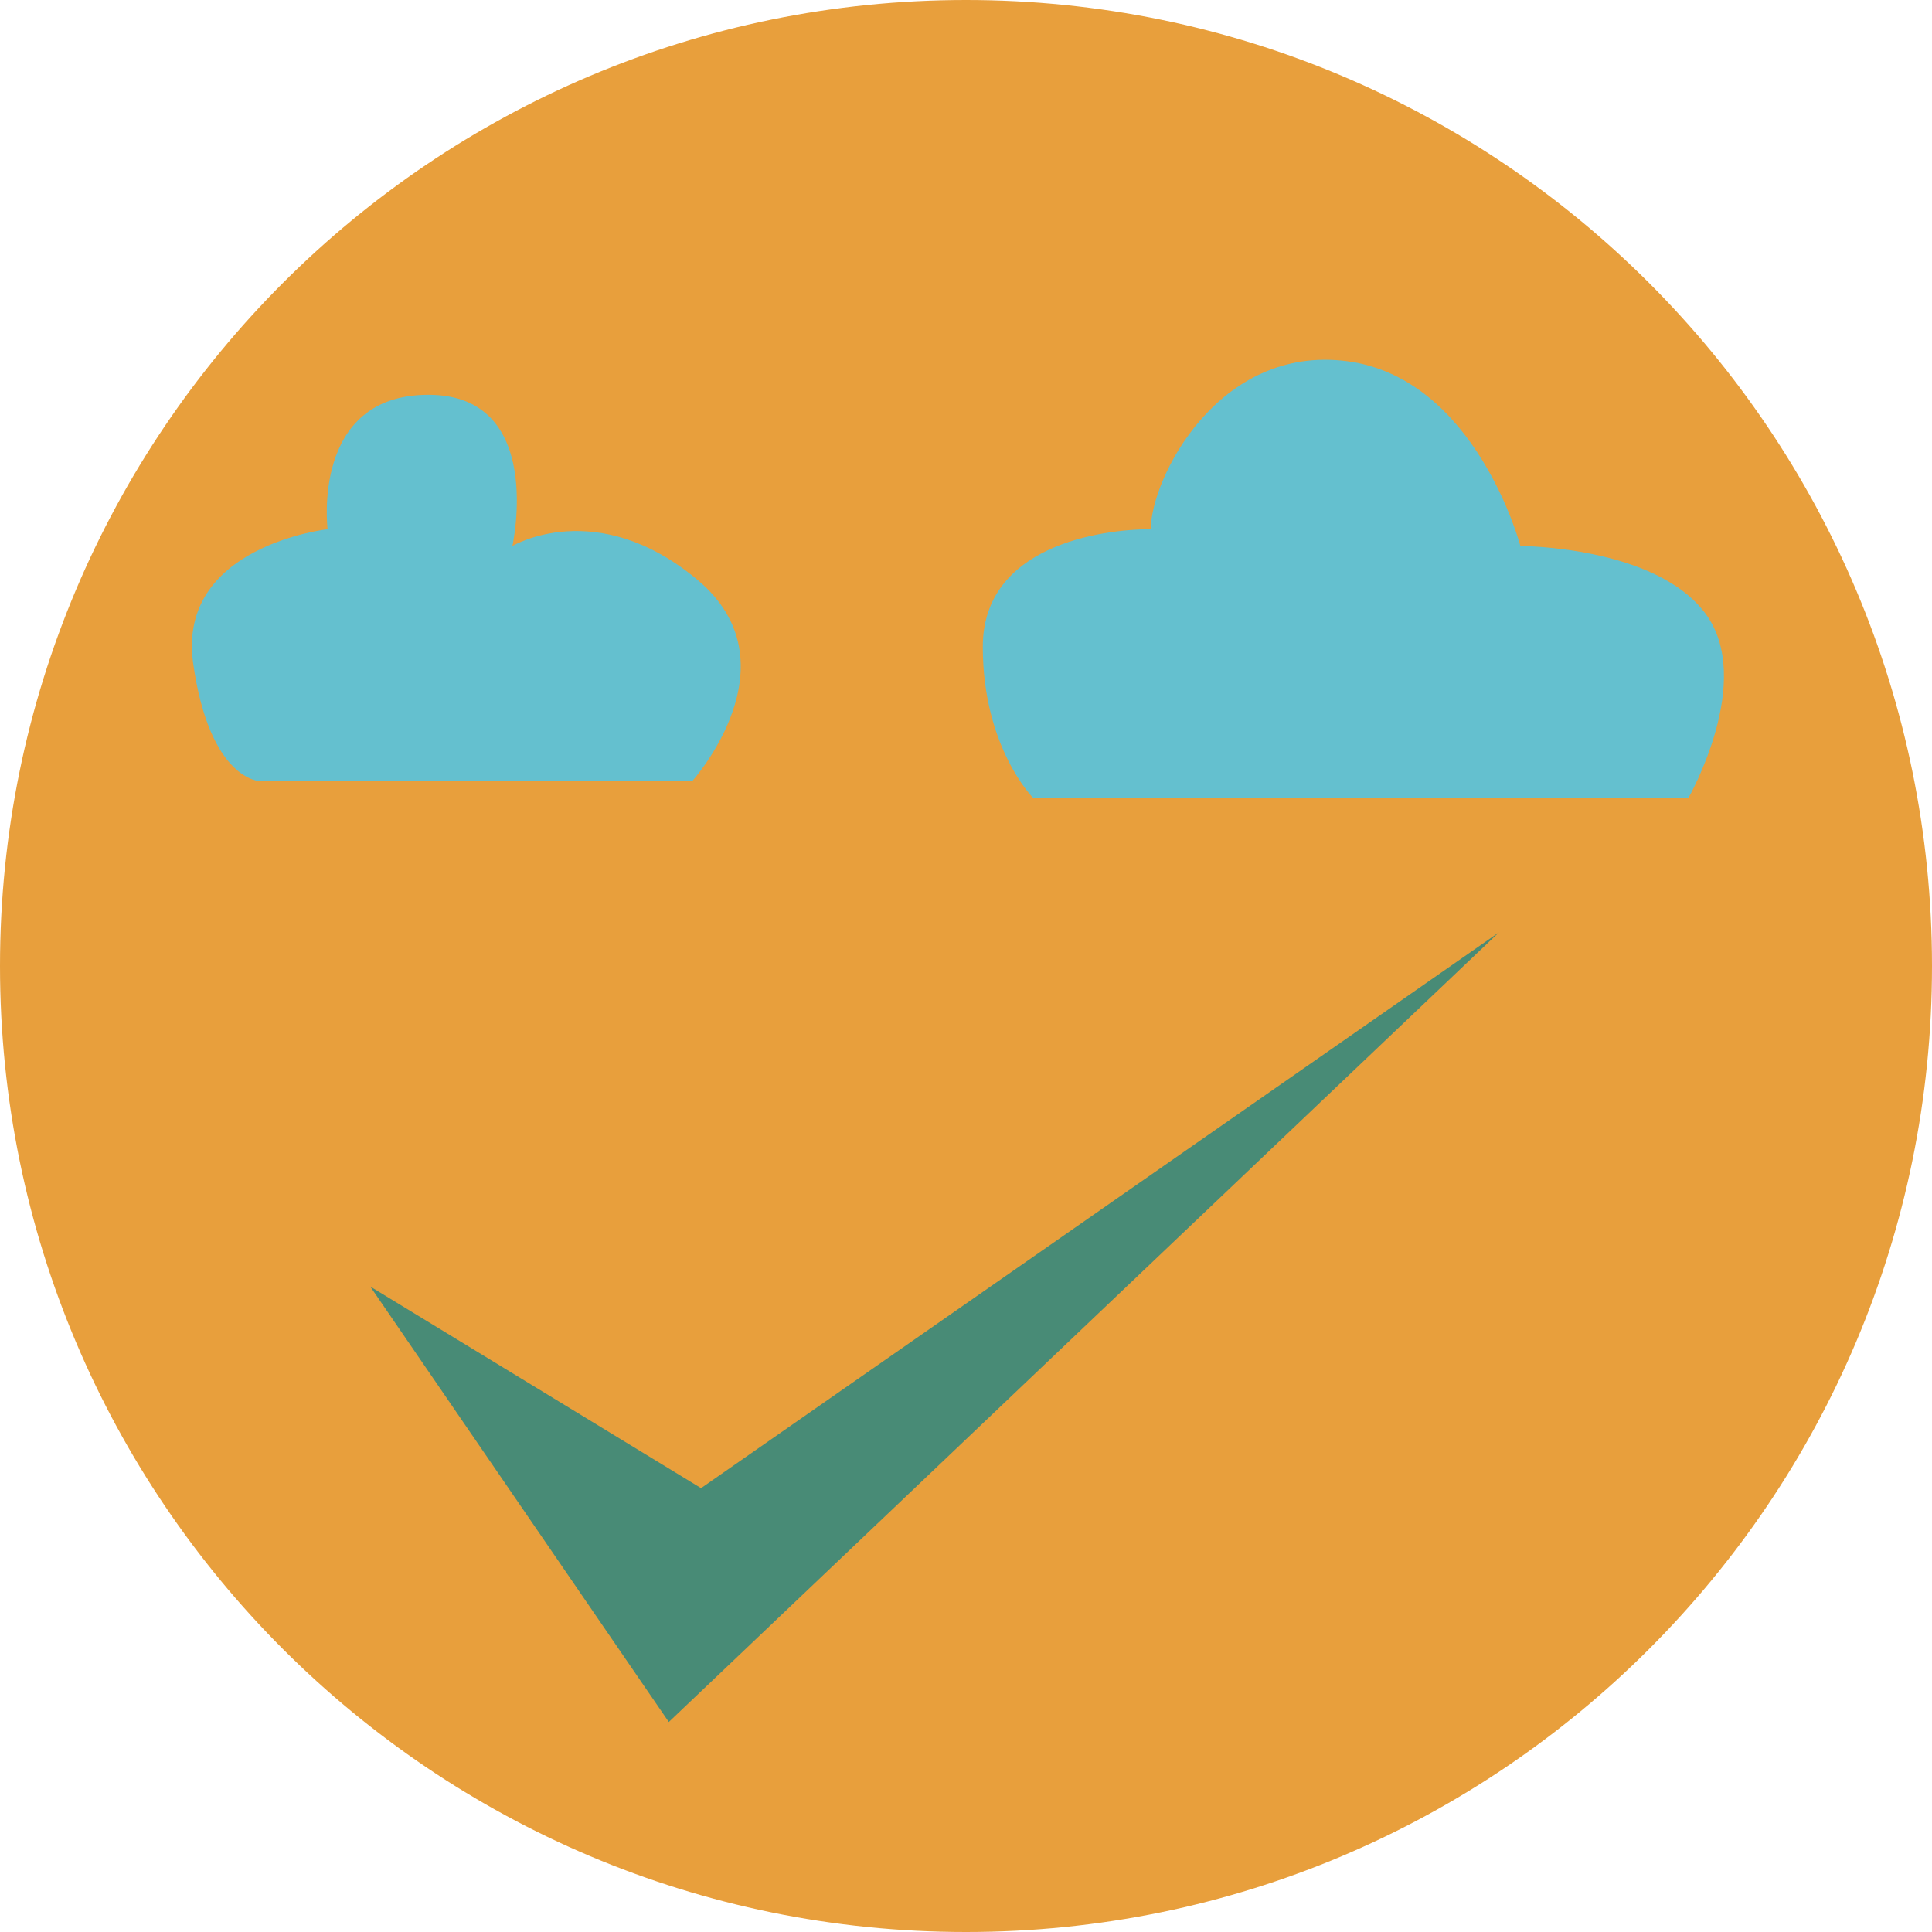
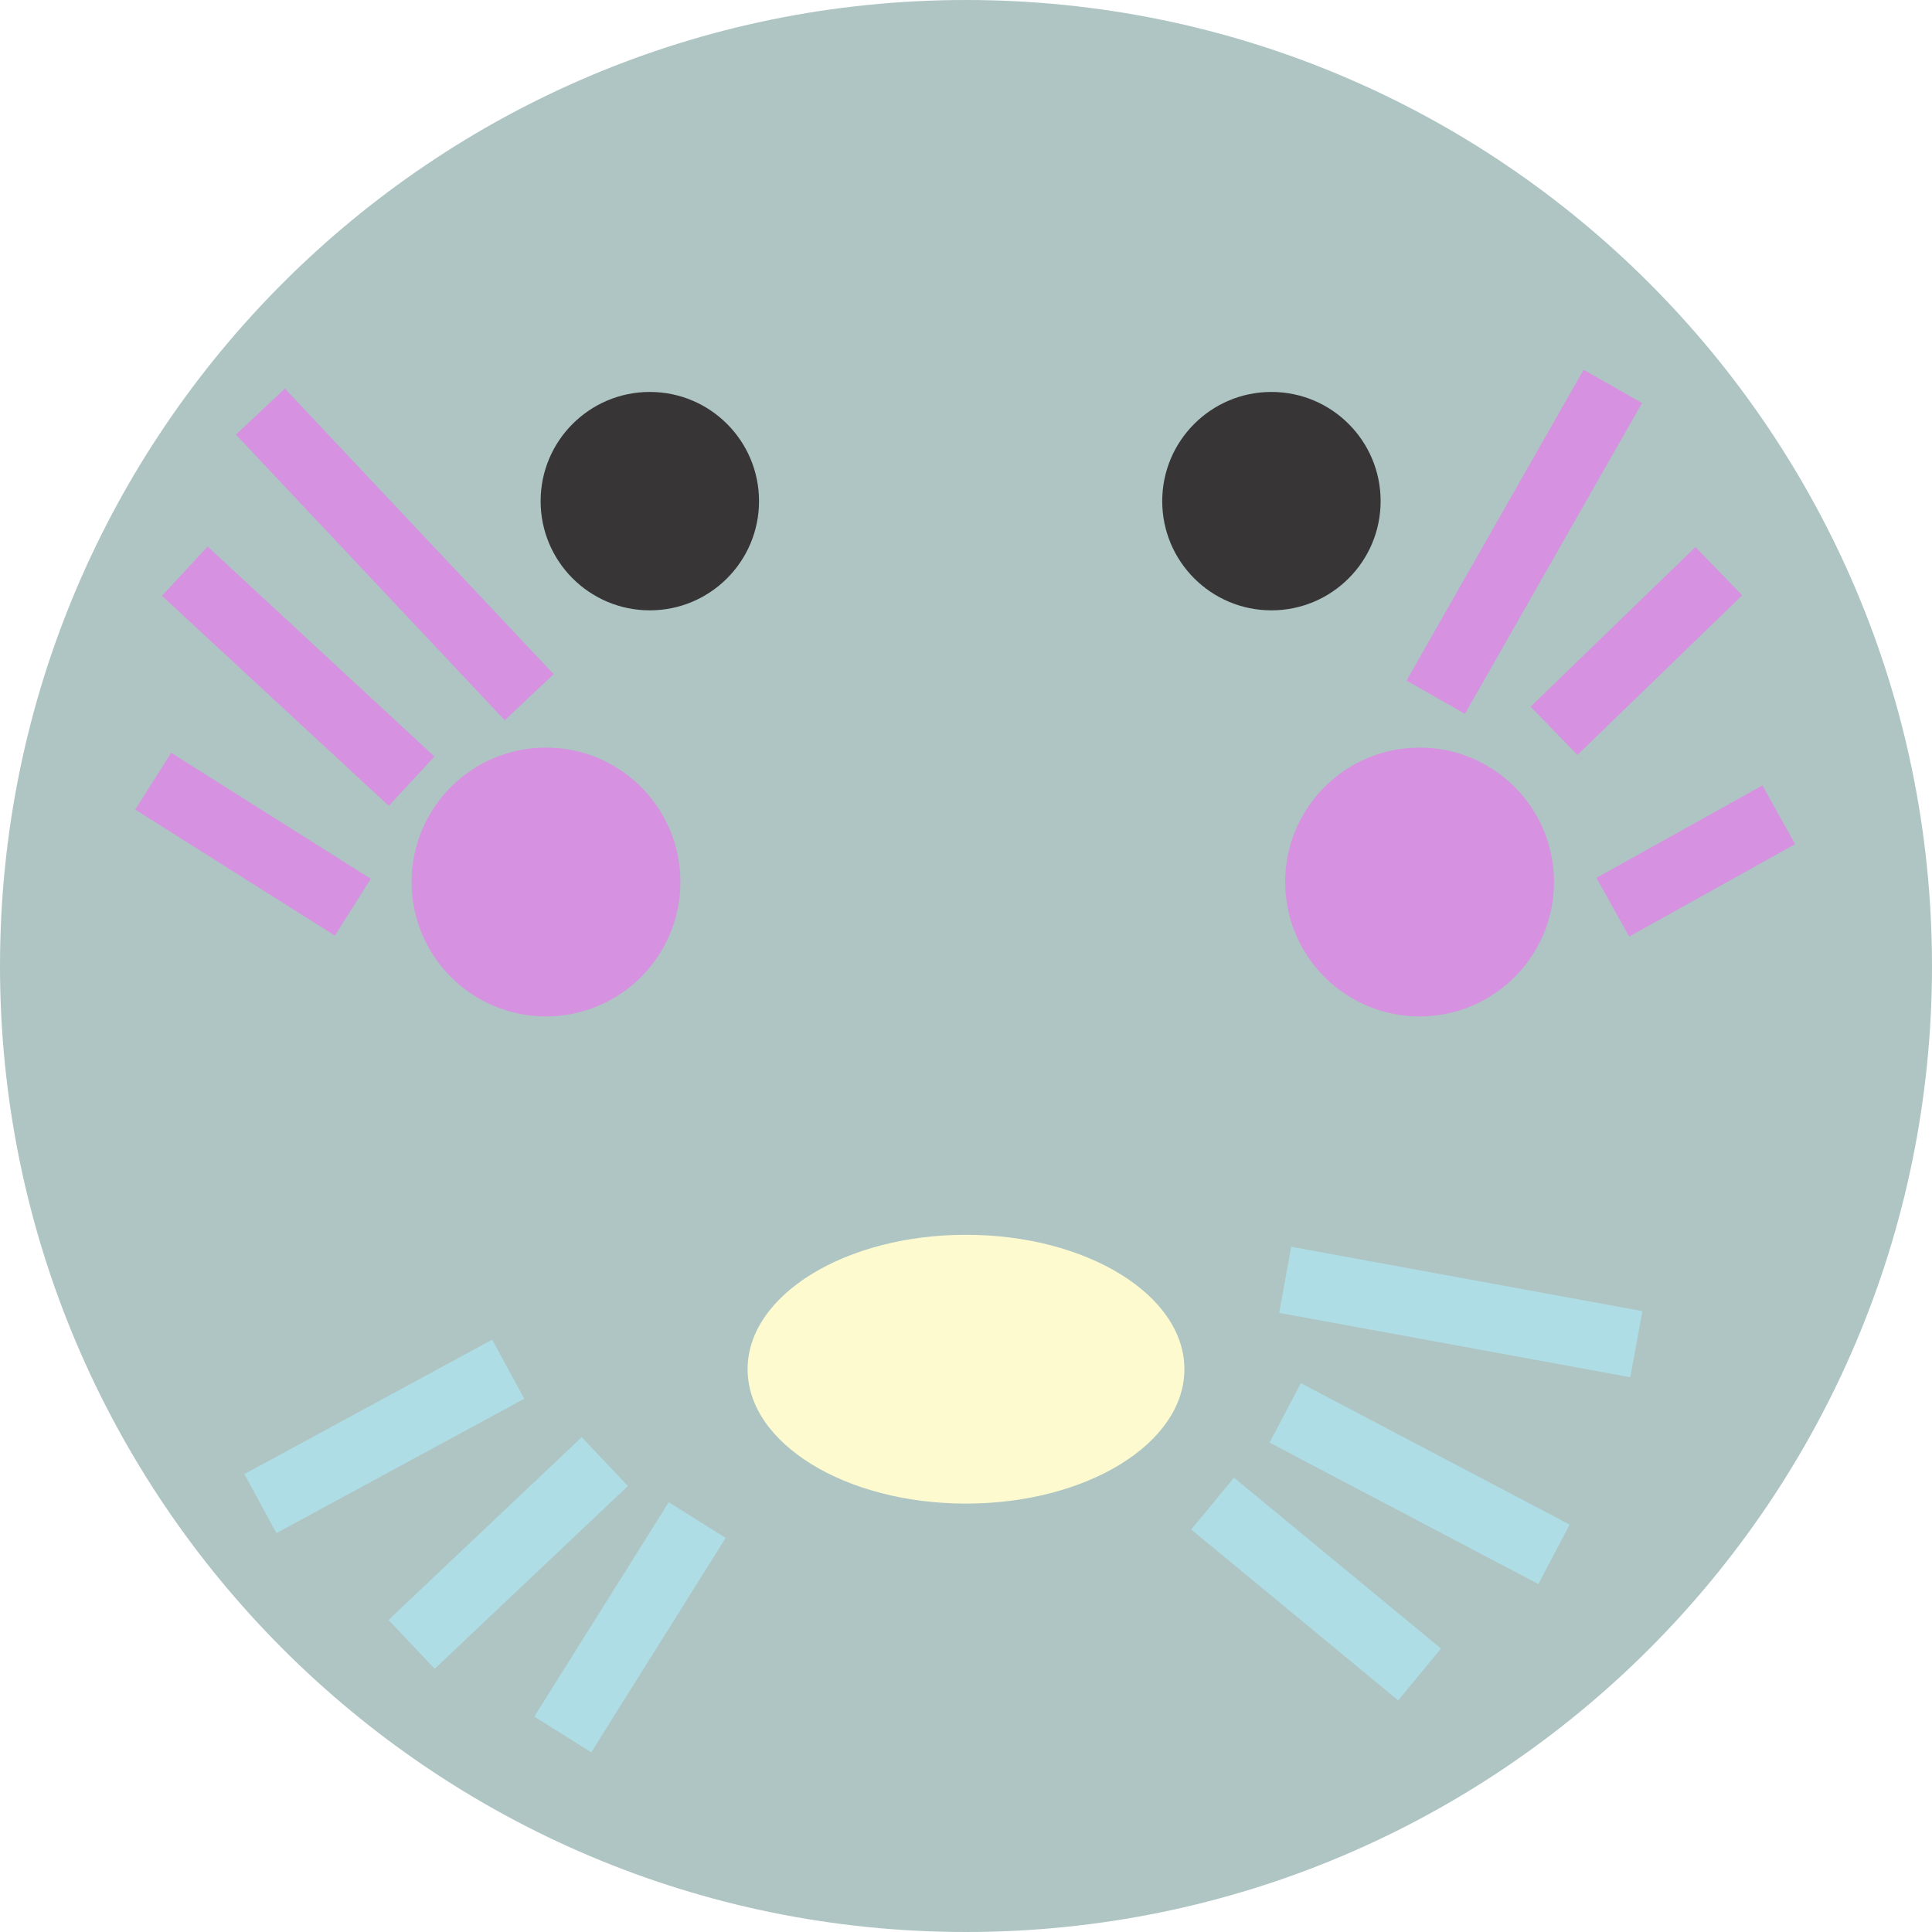
<svg xmlns="http://www.w3.org/2000/svg" id="Layer_2" viewBox="0 0 115 115">
  <defs>
    <style>
      .cls-1 {
-         fill: #488b76;
+         fill: #d691e0;
      }

      .cls-2 {
-         fill: #e89f3c;
+         fill: #fdfad0;
      }

      .cls-3 {
-         fill: #64c0cf;
+         stroke: #d691e0;
+       }
+ 
+       .cls-3, .cls-4 {
+         fill: none;
+         stroke-miterlimit: 10;
+         stroke-width: 4px;
+       }
+ 
+       .cls-5 {
+         fill: #373536;
+       }
+ 
+       .cls-4 {
+         stroke: #afdde6;
+       }
+ 
+       .cls-6 {
+         fill: #aec5c3;
      }
    </style>
  </defs>
  <g id="Layer_1-2" data-name="Layer_1">
    <g>
-       <circle class="cls-2" cx="57.5" cy="57.5" r="57.5" />
-       <path class="cls-3" d="M15.5,46.5h25.7s6.3-7,.3-12-11-2-11-2c0,0,2-9-5-9s-6,8-6,8c0,0-9,1-8,8s4,7,4,7Z" />
-       <path class="cls-3" d="M61.5,47.5h39s4-7,1-11-11-4-11-4c0,0-2.64-10-10.32-11s-11.68,7-11.68,10c-3,0-10,1-10,7s3,9,3,9Z" />
-       <polygon class="cls-1" points="22.04 76.58 39.81 102.5 89.22 55.5 41.73 88.58 22.04 76.58" />
+       <circle class="cls-6" cx="57.5" cy="57.5" r="57.5" />
+       <circle class="cls-1" cx="32.5" cy="52.5" r="8" />
+       <circle class="cls-1" cx="84.5" cy="52.5" r="8" />
+       <ellipse class="cls-2" cx="57.5" cy="81.5" rx="13" ry="8" />
+       <line class="cls-3" x1="15.5" y1="24.5" x2="31.5" y2="41.5" />
+       <line class="cls-3" x1="11" y1="34" x2="24.5" y2="46.5" />
+       <line class="cls-3" x1="9.12" y1="46.5" x2="21" y2="54" />
+       <line class="cls-3" x1="96" y1="23" x2="85.46" y2="41.5" />
+       <line class="cls-3" x1="102.31" y1="34" x2="92.5" y2="43.5" />
+       <line class="cls-3" x1="105.88" y1="48.5" x2="96" y2="54" />
+       <line class="cls-4" x1="76.5" y1="76.18" x2="97.4" y2="80.01" />
+       <line class="cls-4" x1="76.5" y1="84.1" x2="92.5" y2="92.52" />
+       <line class="cls-4" x1="72.18" y1="89.5" x2="84.5" y2="99.67" />
+       <line class="cls-4" x1="41.5" y1="90.48" x2="33.5" y2="103.24" />
+       <line class="cls-4" x1="24.5" y1="97.88" x2="36" y2="87" />
+       <line class="cls-4" x1="30.25" y1="81.5" x2="15.5" y2="89.5" />
+       <circle class="cls-5" cx="75.68" cy="29.83" r="6.5" />
+       <circle class="cls-5" cx="38.68" cy="29.83" r="6.5" />
    </g>
  </g>
</svg>
